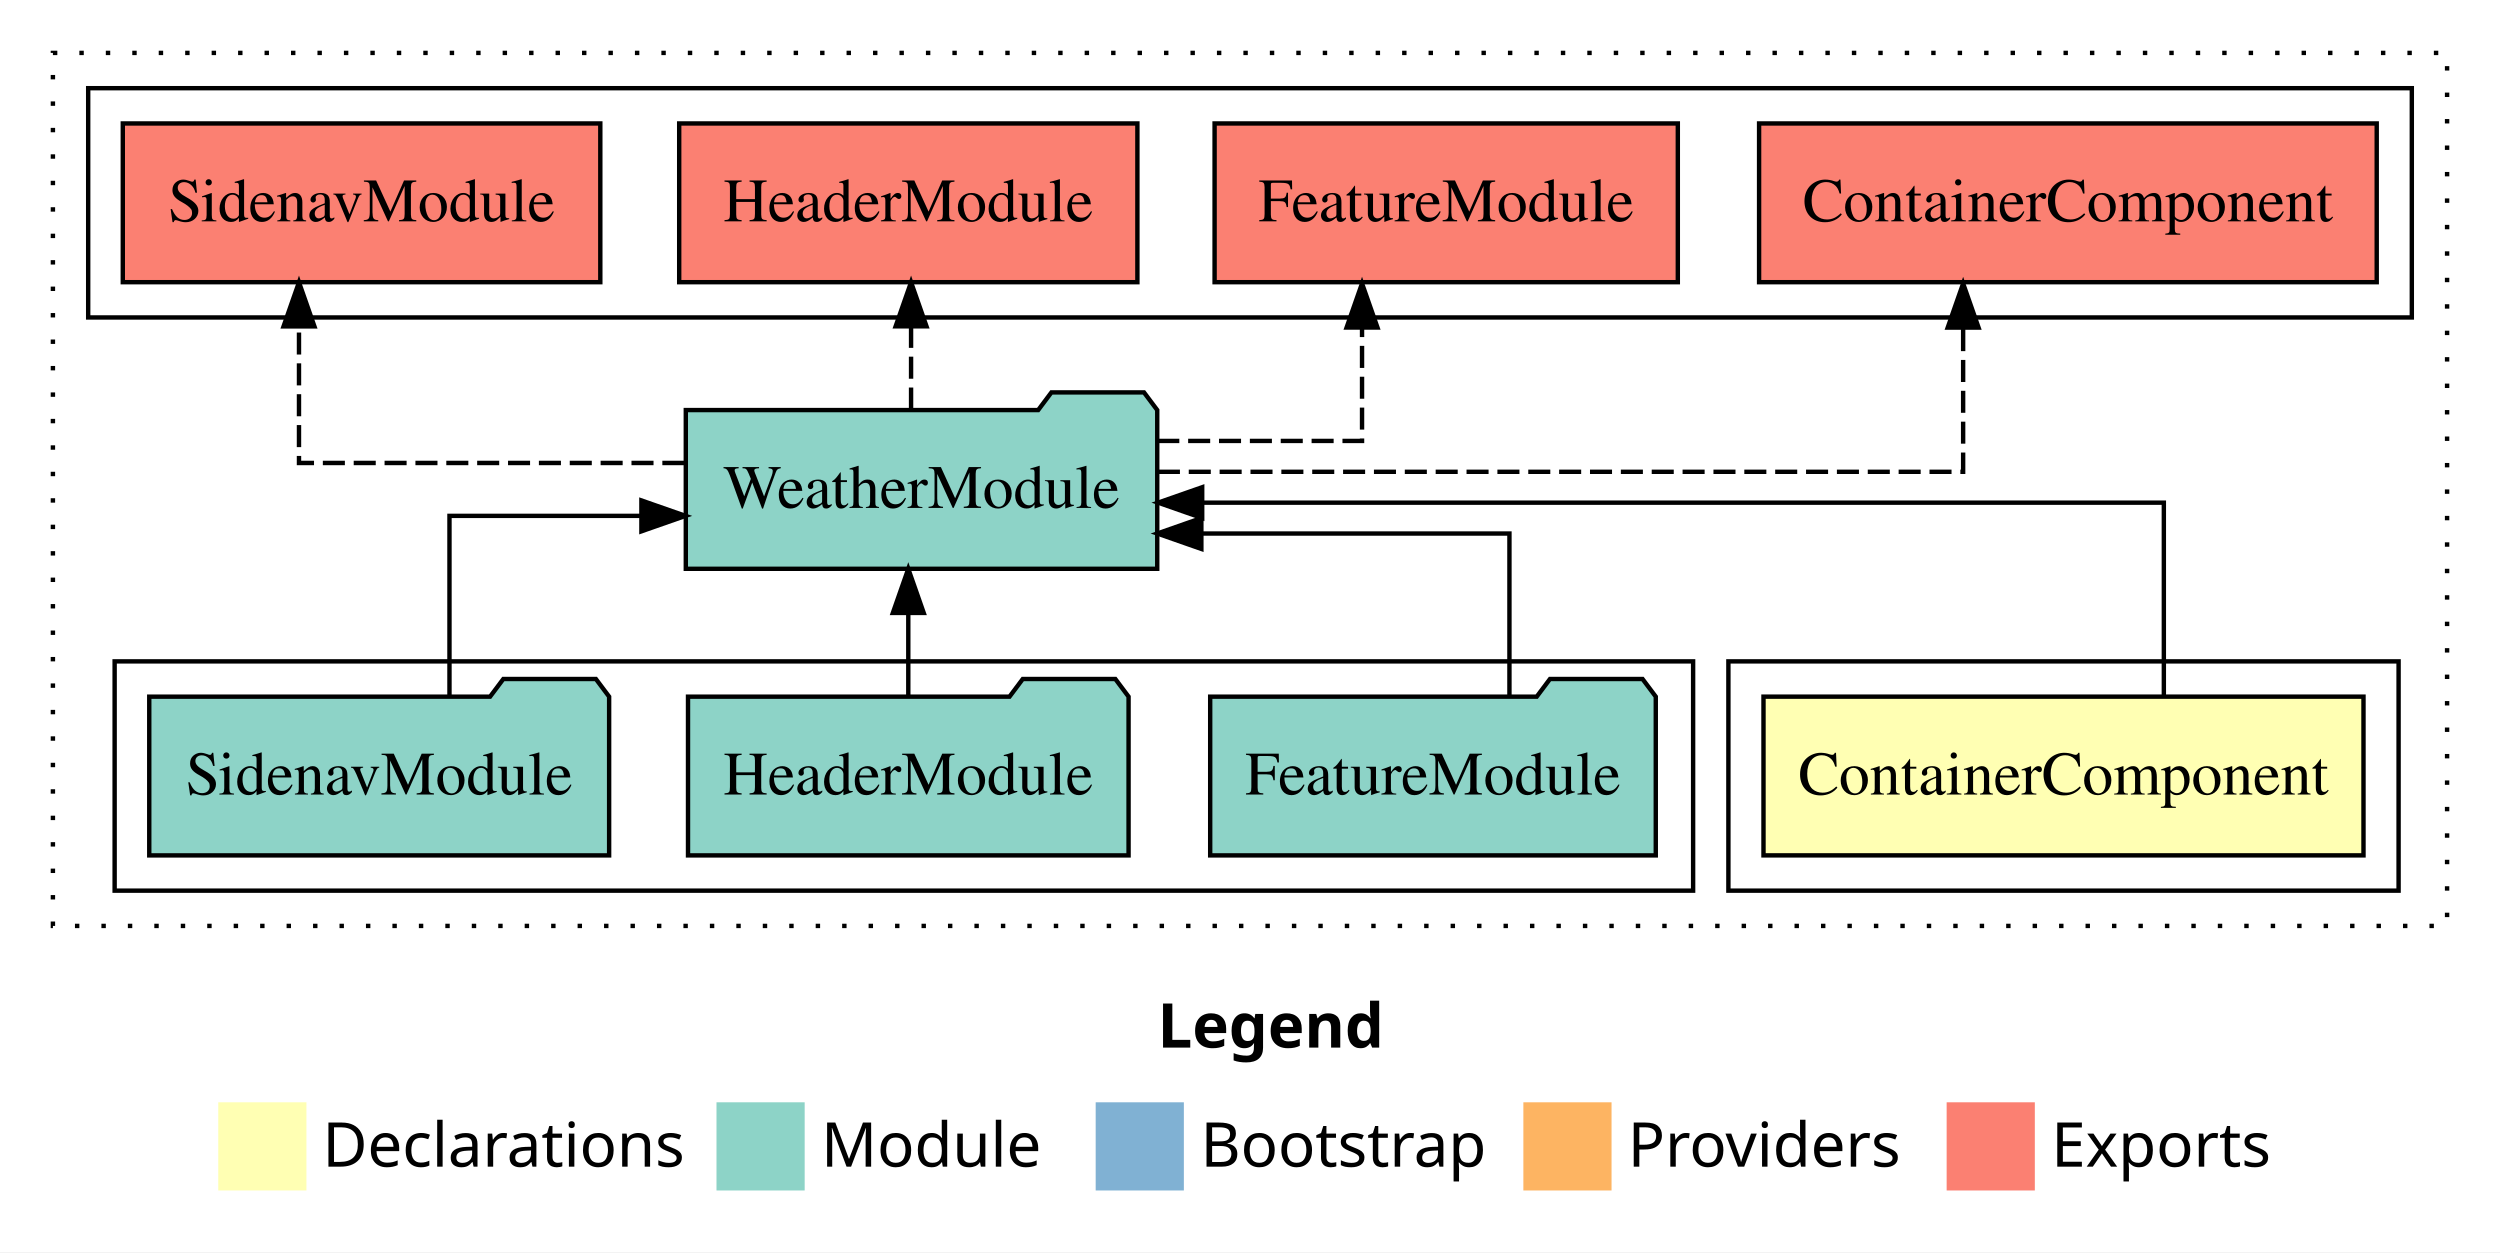
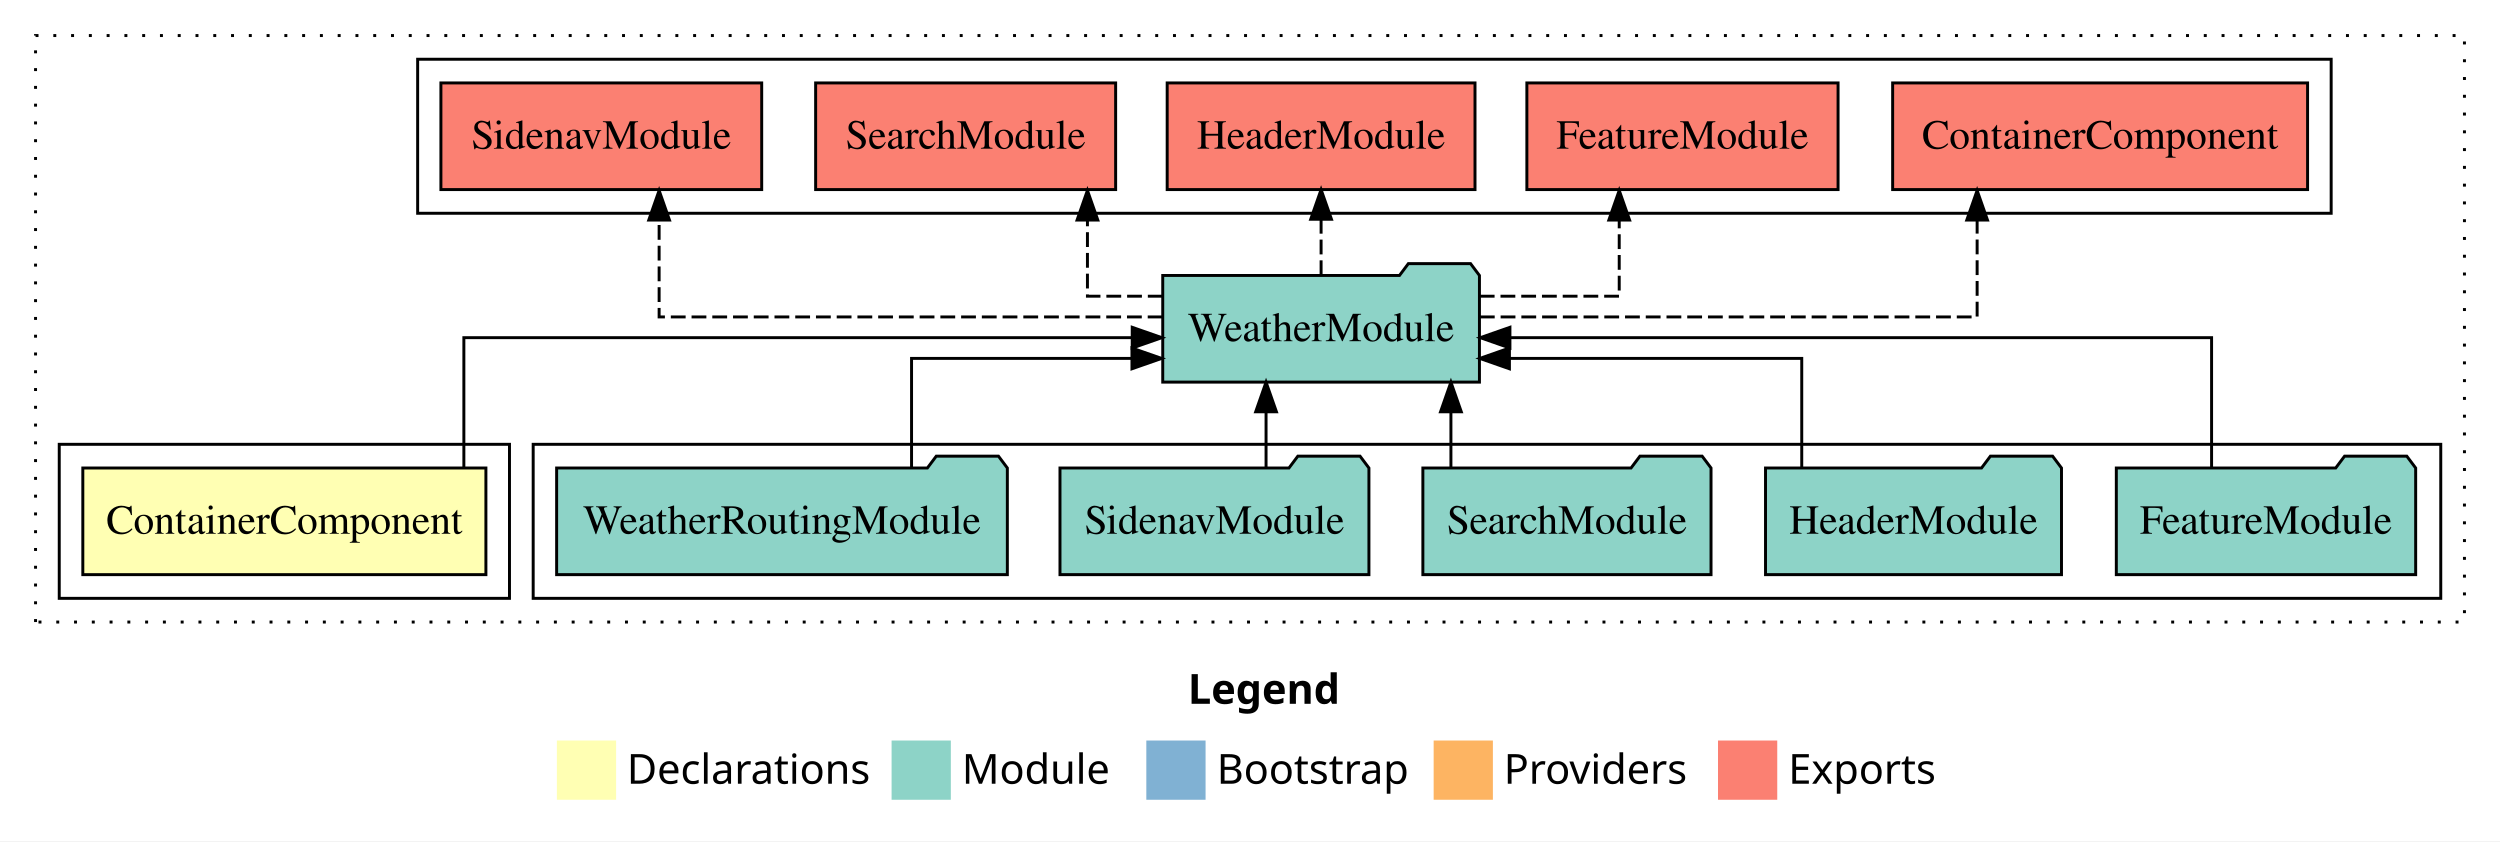
- <svg xmlns="http://www.w3.org/2000/svg" width="567pt" height="284pt" viewBox="0.00 0.00 567.00 284.00">
+ <svg xmlns="http://www.w3.org/2000/svg" width="844pt" height="284pt" viewBox="0.00 0.00 844.00 284.00">
  <g id="graph0" class="graph" transform="scale(1 1) rotate(0) translate(4 280)">
-     <polygon fill="white" stroke="transparent" points="-4,4 -4,-280 563,-280 563,4 -4,4" />
-     <text text-anchor="start" x="258.51" y="-42.4" font-family="sans-serif" font-weight="bold" font-size="14.00">Legend</text>
-     <polygon fill="#ffffb3" stroke="transparent" points="45.5,-10 45.5,-30 65.5,-30 65.5,-10 45.5,-10" />
-     <text text-anchor="start" x="69.13" y="-15.4" font-family="sans-serif" font-size="14.00">  Declarations</text>
-     <polygon fill="#8dd3c7" stroke="transparent" points="158.5,-10 158.5,-30 178.5,-30 178.5,-10 158.5,-10" />
-     <text text-anchor="start" x="182.23" y="-15.4" font-family="sans-serif" font-size="14.00">  Module</text>
-     <polygon fill="#80b1d3" stroke="transparent" points="244.5,-10 244.5,-30 264.5,-30 264.5,-10 244.5,-10" />
-     <text text-anchor="start" x="268.28" y="-15.4" font-family="sans-serif" font-size="14.00">  Bootstrap</text>
-     <polygon fill="#fdb462" stroke="transparent" points="341.5,-10 341.5,-30 361.5,-30 361.5,-10 341.5,-10" />
-     <text text-anchor="start" x="365.17" y="-15.4" font-family="sans-serif" font-size="14.00">  Providers</text>
-     <polygon fill="#fb8072" stroke="transparent" points="437.5,-10 437.5,-30 457.5,-30 457.5,-10 437.5,-10" />
-     <text text-anchor="start" x="461.23" y="-15.4" font-family="sans-serif" font-size="14.00">  Exports</text>
+     <polygon fill="white" stroke="transparent" points="-4,4 -4,-280 840,-280 840,4 -4,4" />
+     <text text-anchor="start" x="397.01" y="-42.4" font-family="sans-serif" font-weight="bold" font-size="14.00">Legend</text>
+     <polygon fill="#ffffb3" stroke="transparent" points="184,-10 184,-30 204,-30 204,-10 184,-10" />
+     <text text-anchor="start" x="207.63" y="-15.4" font-family="sans-serif" font-size="14.00">  Declarations</text>
+     <polygon fill="#8dd3c7" stroke="transparent" points="297,-10 297,-30 317,-30 317,-10 297,-10" />
+     <text text-anchor="start" x="320.73" y="-15.4" font-family="sans-serif" font-size="14.00">  Module</text>
+     <polygon fill="#80b1d3" stroke="transparent" points="383,-10 383,-30 403,-30 403,-10 383,-10" />
+     <text text-anchor="start" x="406.78" y="-15.4" font-family="sans-serif" font-size="14.00">  Bootstrap</text>
+     <polygon fill="#fdb462" stroke="transparent" points="480,-10 480,-30 500,-30 500,-10 480,-10" />
+     <text text-anchor="start" x="503.67" y="-15.4" font-family="sans-serif" font-size="14.00">  Providers</text>
+     <polygon fill="#fb8072" stroke="transparent" points="576,-10 576,-30 596,-30 596,-10 576,-10" />
+     <text text-anchor="start" x="599.73" y="-15.4" font-family="sans-serif" font-size="14.00">  Exports</text>
    <g id="clust1" class="cluster">
-       <polygon fill="none" stroke="black" stroke-dasharray="1,5" points="8,-70 8,-268 551,-268 551,-70 8,-70" />
+       <polygon fill="none" stroke="black" stroke-dasharray="1,5" points="8,-70 8,-268 828,-268 828,-70 8,-70" />
+     </g>
+     <g id="clust4" class="cluster">
+       <polygon fill="none" stroke="black" points="176,-78 176,-130 820,-130 820,-78 176,-78" />
+     </g>
+     <g id="clust2" class="cluster">
+       <polygon fill="none" stroke="black" points="16,-78 16,-130 168,-130 168,-78 16,-78" />
    </g>
    <g id="clust5" class="cluster">
-       <polygon fill="none" stroke="black" points="16,-208 16,-260 543,-260 543,-208 16,-208" />
-     </g>
-     <g id="clust2" class="cluster">
-       <polygon fill="none" stroke="black" points="388,-78 388,-130 540,-130 540,-78 388,-78" />
-     </g>
-     <g id="clust4" class="cluster">
-       <polygon fill="none" stroke="black" points="22,-78 22,-130 380,-130 380,-78 22,-78" />
+       <polygon fill="none" stroke="black" points="137,-208 137,-260 783,-260 783,-208 137,-208" />
    </g>
    <g id="node1" class="node">
-       <polygon fill="#ffffb3" stroke="black" points="532.04,-122 395.96,-122 395.96,-86 532.04,-86 532.04,-122" />
-       <text text-anchor="middle" x="464" y="-99.8" font-family="Times,serif" font-size="14.00">ContainerComponent</text>
+       <polygon fill="#ffffb3" stroke="black" points="160.04,-122 23.96,-122 23.96,-86 160.04,-86 160.04,-122" />
+       <text text-anchor="middle" x="92" y="-99.8" font-family="Times,serif" font-size="14.00">ContainerComponent</text>
    </g>
    <g id="node2" class="node">
-       <polygon fill="#8dd3c7" stroke="black" points="258.46,-187 255.46,-191 234.46,-191 231.46,-187 151.54,-187 151.54,-151 258.46,-151 258.46,-187" />
-       <text text-anchor="middle" x="205" y="-164.8" font-family="Times,serif" font-size="14.00">WeatherModule</text>
+       <polygon fill="#8dd3c7" stroke="black" points="495.46,-187 492.46,-191 471.46,-191 468.46,-187 388.54,-187 388.54,-151 495.46,-151 495.46,-187" />
+       <text text-anchor="middle" x="442" y="-164.8" font-family="Times,serif" font-size="14.00">WeatherModule</text>
    </g>
    <g id="edge1" class="edge">
-       <path fill="none" stroke="black" d="M486.76,-122.27C486.76,-140.56 486.76,-166 486.76,-166 486.76,-166 268.66,-166 268.66,-166" />
-       <polygon fill="black" stroke="black" points="268.66,-162.5 258.66,-166 268.66,-169.5 268.66,-162.5" />
+       <path fill="none" stroke="black" d="M152.6,-122.27C152.6,-140.56 152.6,-166 152.6,-166 152.6,-166 378.24,-166 378.24,-166" />
+       <polygon fill="black" stroke="black" points="378.24,-169.5 388.24,-166 378.24,-162.5 378.24,-169.5" />
+     </g>
+     <g id="node8" class="node">
+       <polygon fill="#fb8072" stroke="black" points="775.04,-252 634.96,-252 634.96,-216 775.04,-216 775.04,-252" />
+       <text text-anchor="middle" x="705" y="-229.8" font-family="Times,serif" font-size="14.00">ContainerComponent </text>
+     </g>
+     <g id="edge7" class="edge">
+       <path fill="none" stroke="black" stroke-dasharray="5,2" d="M495.61,-173C561.16,-173 663.48,-173 663.48,-173 663.48,-173 663.48,-205.7 663.48,-205.7" />
+       <polygon fill="black" stroke="black" points="659.98,-205.7 663.48,-215.7 666.98,-205.7 659.98,-205.7" />
+     </g>
+     <g id="node9" class="node">
+       <polygon fill="#fb8072" stroke="black" points="616.53,-252 511.47,-252 511.47,-216 616.53,-216 616.53,-252" />
+       <text text-anchor="middle" x="564" y="-229.8" font-family="Times,serif" font-size="14.00">FeatureModule </text>
+     </g>
+     <g id="edge8" class="edge">
+       <path fill="none" stroke="black" stroke-dasharray="5,2" d="M495.57,-180C519.61,-180 542.65,-180 542.65,-180 542.65,-180 542.65,-205.72 542.65,-205.72" />
+       <polygon fill="black" stroke="black" points="539.15,-205.72 542.65,-215.72 546.15,-205.72 539.15,-205.72" />
+     </g>
+     <g id="node10" class="node">
+       <polygon fill="#fb8072" stroke="black" points="493.96,-252 390.04,-252 390.04,-216 493.96,-216 493.96,-252" />
+       <text text-anchor="middle" x="442" y="-229.8" font-family="Times,serif" font-size="14.00">HeaderModule </text>
+     </g>
+     <g id="edge9" class="edge">
+       <path fill="none" stroke="black" stroke-dasharray="5,2" d="M442,-187.11C442,-187.11 442,-205.99 442,-205.99" />
+       <polygon fill="black" stroke="black" points="438.5,-205.99 442,-215.99 445.5,-205.99 438.5,-205.99" />
+     </g>
+     <g id="node11" class="node">
+       <polygon fill="#fb8072" stroke="black" points="372.64,-252 271.36,-252 271.36,-216 372.64,-216 372.64,-252" />
+       <text text-anchor="middle" x="322" y="-229.8" font-family="Times,serif" font-size="14.00">SearchModule </text>
+     </g>
+     <g id="edge10" class="edge">
+       <path fill="none" stroke="black" stroke-dasharray="5,2" d="M388.51,-180C374.45,-180 363.12,-180 363.12,-180 363.12,-180 363.12,-205.72 363.12,-205.72" />
+       <polygon fill="black" stroke="black" points="359.62,-205.72 363.12,-215.72 366.62,-205.72 359.62,-205.72" />
+     </g>
+     <g id="node12" class="node">
+       <polygon fill="#fb8072" stroke="black" points="253.15,-252 144.85,-252 144.85,-216 253.15,-216 253.15,-252" />
+       <text text-anchor="middle" x="199" y="-229.8" font-family="Times,serif" font-size="14.00">SidenavModule </text>
+     </g>
+     <g id="edge11" class="edge">
+       <path fill="none" stroke="black" stroke-dasharray="5,2" d="M388.47,-173C322.36,-173 218.52,-173 218.52,-173 218.52,-173 218.52,-205.7 218.52,-205.7" />
+       <polygon fill="black" stroke="black" points="215.02,-205.7 218.52,-215.7 222.02,-205.7 215.02,-205.7" />
+     </g>
+     <g id="node3" class="node">
+       <polygon fill="#8dd3c7" stroke="black" points="811.53,-122 808.53,-126 787.53,-126 784.53,-122 710.47,-122 710.47,-86 811.53,-86 811.53,-122" />
+       <text text-anchor="middle" x="761" y="-99.8" font-family="Times,serif" font-size="14.00">FeatureModule</text>
+     </g>
+     <g id="edge2" class="edge">
+       <path fill="none" stroke="black" d="M742.63,-122.27C742.63,-140.56 742.63,-166 742.63,-166 742.63,-166 505.75,-166 505.75,-166" />
+       <polygon fill="black" stroke="black" points="505.75,-162.5 495.75,-166 505.75,-169.5 505.75,-162.5" />
+     </g>
+     <g id="node4" class="node">
+       <polygon fill="#8dd3c7" stroke="black" points="691.96,-122 688.96,-126 667.96,-126 664.96,-122 592.04,-122 592.04,-86 691.96,-86 691.96,-122" />
+       <text text-anchor="middle" x="642" y="-99.8" font-family="Times,serif" font-size="14.00">HeaderModule</text>
+     </g>
+     <g id="edge3" class="edge">
+       <path fill="none" stroke="black" d="M604.27,-122.01C604.27,-138.05 604.27,-159 604.27,-159 604.27,-159 505.58,-159 505.58,-159" />
+       <polygon fill="black" stroke="black" points="505.58,-155.5 495.58,-159 505.58,-162.5 505.58,-155.5" />
+     </g>
+     <g id="node5" class="node">
+       <polygon fill="#8dd3c7" stroke="black" points="573.64,-122 570.64,-126 549.64,-126 546.64,-122 476.36,-122 476.36,-86 573.64,-86 573.64,-122" />
+       <text text-anchor="middle" x="525" y="-99.8" font-family="Times,serif" font-size="14.00">SearchModule</text>
+     </g>
+     <g id="edge4" class="edge">
+       <path fill="none" stroke="black" d="M485.83,-122.11C485.83,-122.11 485.83,-140.99 485.83,-140.99" />
+       <polygon fill="black" stroke="black" points="482.33,-140.99 485.83,-150.99 489.33,-140.99 482.33,-140.99" />
    </g>
    <g id="node6" class="node">
-       <polygon fill="#fb8072" stroke="black" points="535.04,-252 394.96,-252 394.96,-216 535.04,-216 535.04,-252" />
-       <text text-anchor="middle" x="465" y="-229.8" font-family="Times,serif" font-size="14.00">ContainerComponent </text>
+       <polygon fill="#8dd3c7" stroke="black" points="458.15,-122 455.15,-126 434.15,-126 431.15,-122 353.85,-122 353.85,-86 458.15,-86 458.15,-122" />
+       <text text-anchor="middle" x="406" y="-99.8" font-family="Times,serif" font-size="14.00">SidenavModule</text>
    </g>
    <g id="edge5" class="edge">
-       <path fill="none" stroke="black" stroke-dasharray="5,2" d="M258.61,-173C328.31,-173 441.24,-173 441.24,-173 441.24,-173 441.24,-205.7 441.24,-205.7" />
-       <polygon fill="black" stroke="black" points="437.74,-205.7 441.24,-215.7 444.74,-205.7 437.74,-205.7" />
+       <path fill="none" stroke="black" d="M423.42,-122.11C423.42,-122.11 423.42,-140.99 423.42,-140.99" />
+       <polygon fill="black" stroke="black" points="419.92,-140.99 423.42,-150.99 426.92,-140.99 419.92,-140.99" />
    </g>
    <g id="node7" class="node">
-       <polygon fill="#fb8072" stroke="black" points="376.53,-252 271.47,-252 271.47,-216 376.53,-216 376.53,-252" />
-       <text text-anchor="middle" x="324" y="-229.8" font-family="Times,serif" font-size="14.00">FeatureModule </text>
+       <polygon fill="#8dd3c7" stroke="black" points="336.08,-122 333.08,-126 312.08,-126 309.08,-122 183.92,-122 183.92,-86 336.08,-86 336.08,-122" />
+       <text text-anchor="middle" x="260" y="-99.8" font-family="Times,serif" font-size="14.00">WeatherRoutingModule</text>
    </g>
    <g id="edge6" class="edge">
-       <path fill="none" stroke="black" stroke-dasharray="5,2" d="M258.47,-180C282.22,-180 304.91,-180 304.91,-180 304.91,-180 304.91,-205.72 304.91,-205.72" />
-       <polygon fill="black" stroke="black" points="301.41,-205.72 304.91,-215.72 308.41,-205.72 301.41,-205.72" />
-     </g>
-     <g id="node8" class="node">
-       <polygon fill="#fb8072" stroke="black" points="253.96,-252 150.04,-252 150.04,-216 253.96,-216 253.96,-252" />
-       <text text-anchor="middle" x="202" y="-229.8" font-family="Times,serif" font-size="14.00">HeaderModule </text>
-     </g>
-     <g id="edge7" class="edge">
-       <path fill="none" stroke="black" stroke-dasharray="5,2" d="M202.63,-187.11C202.63,-187.11 202.63,-205.99 202.63,-205.99" />
-       <polygon fill="black" stroke="black" points="199.13,-205.99 202.63,-215.99 206.13,-205.99 199.13,-205.99" />
-     </g>
-     <g id="node9" class="node">
-       <polygon fill="#fb8072" stroke="black" points="132.15,-252 23.85,-252 23.85,-216 132.15,-216 132.15,-252" />
-       <text text-anchor="middle" x="78" y="-229.8" font-family="Times,serif" font-size="14.00">SidenavModule </text>
-     </g>
-     <g id="edge8" class="edge">
-       <path fill="none" stroke="black" stroke-dasharray="5,2" d="M151.22,-175C111.32,-175 63.81,-175 63.81,-175 63.81,-175 63.81,-205.98 63.81,-205.98" />
-       <polygon fill="black" stroke="black" points="60.31,-205.98 63.81,-215.98 67.31,-205.98 60.31,-205.98" />
-     </g>
-     <g id="node3" class="node">
-       <polygon fill="#8dd3c7" stroke="black" points="371.53,-122 368.53,-126 347.53,-126 344.53,-122 270.47,-122 270.47,-86 371.53,-86 371.53,-122" />
-       <text text-anchor="middle" x="321" y="-99.8" font-family="Times,serif" font-size="14.00">FeatureModule</text>
-     </g>
-     <g id="edge2" class="edge">
-       <path fill="none" stroke="black" d="M338.34,-122.01C338.34,-138.05 338.34,-159 338.34,-159 338.34,-159 268.47,-159 268.47,-159" />
-       <polygon fill="black" stroke="black" points="268.47,-155.5 258.47,-159 268.47,-162.5 268.47,-155.5" />
-     </g>
-     <g id="node4" class="node">
-       <polygon fill="#8dd3c7" stroke="black" points="251.96,-122 248.96,-126 227.96,-126 224.96,-122 152.04,-122 152.04,-86 251.96,-86 251.96,-122" />
-       <text text-anchor="middle" x="202" y="-99.8" font-family="Times,serif" font-size="14.00">HeaderModule</text>
-     </g>
-     <g id="edge3" class="edge">
-       <path fill="none" stroke="black" d="M202,-122.11C202,-122.11 202,-140.99 202,-140.99" />
-       <polygon fill="black" stroke="black" points="198.5,-140.99 202,-150.99 205.5,-140.99 198.5,-140.99" />
-     </g>
-     <g id="node5" class="node">
-       <polygon fill="#8dd3c7" stroke="black" points="134.15,-122 131.15,-126 110.15,-126 107.15,-122 29.85,-122 29.85,-86 134.15,-86 134.15,-122" />
-       <text text-anchor="middle" x="82" y="-99.8" font-family="Times,serif" font-size="14.00">SidenavModule</text>
-     </g>
-     <g id="edge4" class="edge">
-       <path fill="none" stroke="black" d="M97.94,-122.02C97.94,-139.37 97.94,-163 97.94,-163 97.94,-163 141.47,-163 141.47,-163" />
-       <polygon fill="black" stroke="black" points="141.47,-166.5 151.47,-163 141.47,-159.5 141.47,-166.5" />
+       <path fill="none" stroke="black" d="M303.74,-122.01C303.74,-138.05 303.74,-159 303.74,-159 303.74,-159 378.15,-159 378.15,-159" />
+       <polygon fill="black" stroke="black" points="378.15,-162.5 388.15,-159 378.15,-155.5 378.15,-162.5" />
    </g>
  </g>
</svg>
